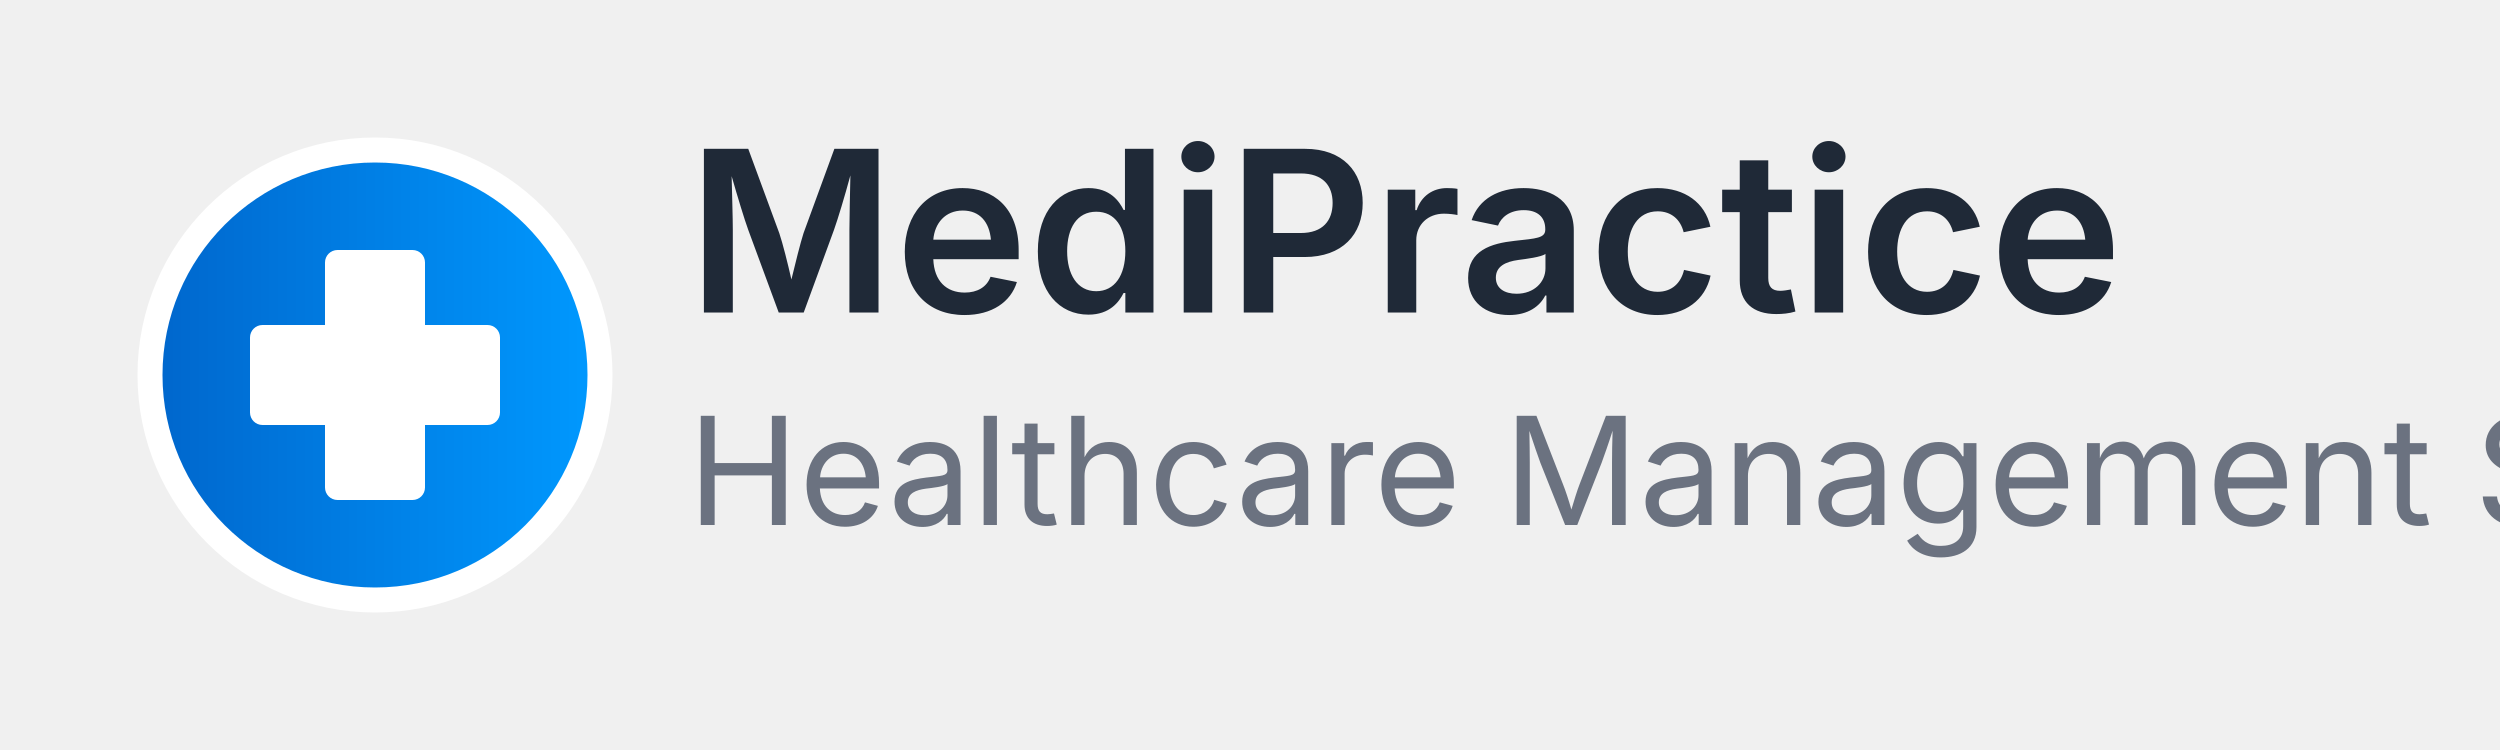
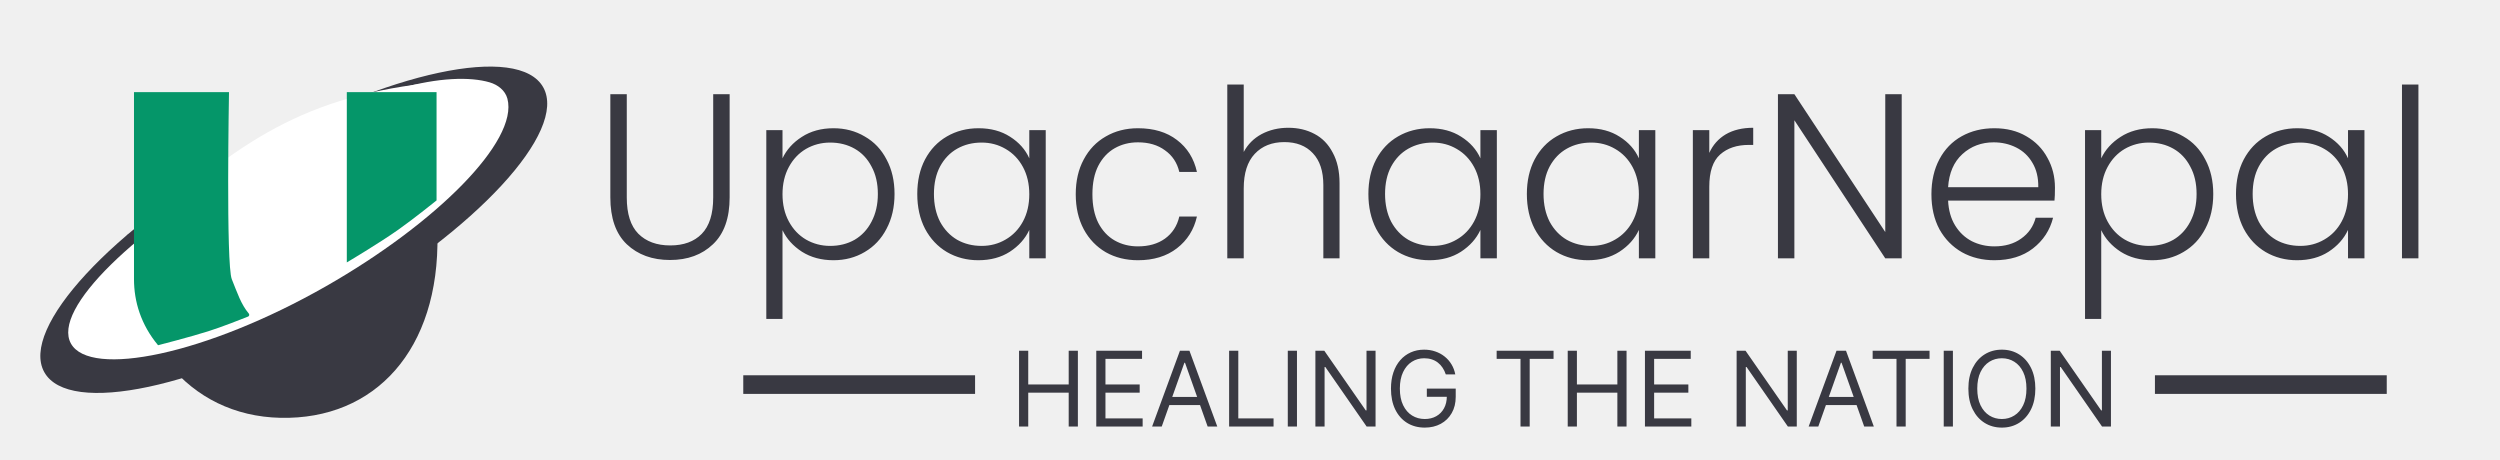
- <svg xmlns="http://www.w3.org/2000/svg" width="200" height="60" viewBox="0 0 200 60">
-   <defs>
-     <linearGradient id="gradient" x1="0%" y1="0%" x2="100%" y2="0%">
-       <stop offset="0%" style="stop-color:#0066CC;stop-opacity:1" />
-       <stop offset="100%" style="stop-color:#0099FF;stop-opacity:1" />
-     </linearGradient>
-   </defs>
-   <g transform="translate(10, 10)">
-     <circle cx="20" cy="20" r="18" fill="url(#gradient)" stroke="#ffffff" stroke-width="2" />
-     <rect x="16" y="10" width="8" height="20" fill="white" rx="1" />
-     <rect x="10" y="16" width="20" height="8" fill="white" rx="1" />
-   </g>
-   <text x="55" y="25" font-family="Inter, Arial, sans-serif" font-size="18" font-weight="600" fill="#1f2937">
-     MediPractice
-   </text>
-   <text x="55" y="42" font-family="Inter, Arial, sans-serif" font-size="12" font-weight="400" fill="#6b7280">
-     Healthcare Management System
-   </text>
+ <svg xmlns="http://www.w3.org/2000/svg" width="32769" height="6023" viewBox="0 0 32769 6023" fill="none">
+   <path d="M5733.71 3075.79C5761.96 4588.17 4913.56 5503.23 3676.74 5476.62C2462.42 5450.49 1671.43 4444.96 1671.43 3075.79H2914.01C2827.05 3755.55 3149.6 4232.02 3839.52 4232.02C4292.96 4232.02 4534.18 3964.01 4522.78 3075.79H5733.71Z" fill="#393942" />
+   <ellipse cx="8638.64" cy="2742.05" rx="8638.64" ry="2742.05" transform="matrix(-0.378578 0.216003 -0.211641 -0.381033 7701.45 2190.56)" fill="#393942" />
+   <path d="M1762.5 3345.03L1757.73 3074.99C3030.85 1951.58 3861.02 1292.93 5593.66 1090.67C5593.66 1090.67 5194.37 1225.41 5281.25 1226.27C5368.13 1227.13 5475.76 1226.23 5475.76 1226.23C3822.99 1954.11 3412.36 2665.98 1938.07 3449.25C1859.04 3491.24 1764.08 3434.52 1762.5 3345.03Z" fill="white" />
+   <path d="M929.9 4503.27C678.922 4051.42 1772.69 2997.39 3350.09 2097.39C4766.25 1108.89 5911.92 932.008 6417.04 1079.07C6524.46 1110.35 6621.98 1184.41 6650.95 1293.47C6798.94 1850.68 5712.26 2930.82 4275.62 3750.51C2698.22 4650.52 1180.88 4955.13 929.9 4503.27Z" fill="white" />
+   <path d="M3001.57 1208.04H1756.32V3659.52C1756.32 3950.07 1845.24 4252.73 2071.65 4525.12C2071.65 4525.12 2481.67 4420.34 2727.08 4342.89C2906.91 4286.14 3161.96 4185.46 3251.71 4149.53C3267.52 4143.2 3271.95 4122.95 3261 4109.9C3158.28 3987.56 3110.44 3837.68 3038.25 3659.52C2960.77 3468.32 3001.57 1208.04 3001.57 1208.04Z" fill="#059669" />
+   <path d="M4545.82 1208.04V3439.64C4545.82 3439.64 4967.86 3189.58 5224.3 3008.32C5424.28 2866.97 5722.26 2627.01 5722.26 2627.01V1208.04H4545.82Z" fill="#059669" />
+   <path d="M8215.54 1234.61V2589.06C8215.54 2802.49 8265.82 2960.5 8366.37 3063.11C8468.98 3165.72 8608.53 3217.03 8785.02 3217.03C8961.51 3217.03 9099 3166.75 9197.51 3066.19C9298.07 2963.58 9348.35 2804.54 9348.35 2589.06V1234.61H9563.83V2585.98C9563.83 2858.92 9490.97 3064.14 9345.27 3201.64C9201.61 3339.13 9013.84 3407.88 8781.94 3407.88C8550.04 3407.88 8361.24 3339.13 8215.54 3201.64C8071.88 3064.14 8000.06 2858.92 8000.06 2585.98V1234.61H8215.54ZM10256.8 2074.98C10310.2 1962.11 10394.3 1868.74 10509.3 1794.86C10626.2 1718.93 10764.8 1680.96 10924.8 1680.96C11076.7 1680.96 11213.2 1716.88 11334.2 1788.7C11457.4 1858.48 11552.8 1959.04 11620.5 2090.38C11690.3 2219.66 11725.2 2370.5 11725.2 2542.88C11725.2 2715.27 11690.3 2867.13 11620.5 2998.47C11552.8 3129.81 11457.4 3231.39 11334.2 3303.22C11213.2 3375.05 11076.7 3410.96 10924.8 3410.96C10766.8 3410.96 10629.3 3374.02 10512.3 3300.14C10395.4 3224.21 10310.2 3129.81 10256.8 3016.94V4180.53H10044.4V1705.59H10256.8V2074.98ZM11506.6 2542.88C11506.6 2403.33 11478.9 2283.28 11423.5 2182.72C11370.2 2080.11 11296.3 2002.13 11201.9 1948.77C11107.5 1895.42 11000.8 1868.74 10881.7 1868.74C10766.8 1868.74 10661.1 1896.44 10564.7 1951.85C10470.3 2007.26 10395.4 2086.27 10340 2188.88C10284.6 2291.49 10256.8 2410.52 10256.8 2545.96C10256.8 2681.41 10284.6 2800.43 10340 2903.04C10395.4 3005.65 10470.3 3084.66 10564.7 3140.07C10661.1 3195.48 10766.8 3223.18 10881.7 3223.18C11000.8 3223.18 11107.5 3196.51 11201.9 3143.15C11296.3 3087.74 11370.2 3008.73 11423.5 2906.12C11478.9 2801.46 11506.6 2680.38 11506.6 2542.88ZM12023.2 2542.88C12023.2 2370.5 12057 2219.66 12124.8 2090.38C12194.5 1959.04 12290 1858.48 12411 1788.7C12534.2 1716.88 12672.7 1680.96 12826.6 1680.96C12986.7 1680.96 13124.2 1717.9 13239.1 1791.78C13356.1 1865.66 13440.2 1960.06 13491.5 2074.98V1705.59H13707V3386.33H13491.5V3013.86C13438.2 3128.78 13353 3224.21 13236 3300.14C13121.1 3374.02 12983.6 3410.96 12823.5 3410.96C12671.7 3410.96 12534.2 3375.05 12411 3303.22C12290 3231.39 12194.5 3129.81 12124.8 2998.47C12057 2867.13 12023.2 2715.27 12023.2 2542.88ZM13491.5 2545.96C13491.5 2410.52 13463.8 2291.49 13408.4 2188.88C13353 2086.27 13277.1 2007.26 13180.6 1951.85C13086.2 1896.44 12981.6 1868.74 12866.6 1868.74C12747.6 1868.74 12640.9 1895.42 12546.5 1948.77C12452.1 2002.13 12377.2 2080.11 12321.8 2182.72C12268.4 2283.28 12241.7 2403.33 12241.7 2542.88C12241.7 2680.38 12268.4 2801.46 12321.8 2906.12C12377.2 3008.73 12452.1 3087.74 12546.5 3143.15C12640.9 3196.51 12747.6 3223.18 12866.6 3223.18C12981.6 3223.18 13086.2 3195.48 13180.6 3140.07C13277.1 3084.66 13353 3005.65 13408.4 2903.04C13463.8 2800.43 13491.5 2681.41 13491.5 2545.96ZM14100.4 2545.96C14100.4 2371.53 14135.3 2219.66 14205.1 2090.38C14274.9 1959.04 14371.3 1858.48 14494.4 1788.7C14617.6 1716.88 14758.2 1680.96 14916.2 1680.96C15123.4 1680.96 15293.8 1732.27 15427.2 1834.88C15562.6 1937.49 15649.8 2077.04 15688.8 2253.52H15457.9C15429.2 2132.45 15366.6 2038.04 15270.2 1970.32C15175.8 1900.55 15057.8 1865.66 14916.2 1865.66C14803.3 1865.66 14701.7 1891.31 14611.4 1942.62C14521.1 1993.92 14449.3 2070.88 14395.9 2173.49C14344.6 2274.05 14319 2398.2 14319 2545.96C14319 2693.72 14344.6 2818.9 14395.9 2921.51C14449.3 3024.12 14521.1 3101.08 14611.4 3152.38C14701.7 3203.69 14803.3 3229.34 14916.2 3229.34C15057.8 3229.34 15175.8 3195.48 15270.2 3127.76C15366.6 3057.98 15429.2 2961.53 15457.9 2838.4H15688.8C15649.8 3010.78 15562.6 3149.31 15427.2 3253.97C15291.7 3358.63 15121.4 3410.96 14916.2 3410.96C14758.2 3410.96 14617.6 3376.07 14494.4 3306.3C14371.3 3234.47 14274.9 3133.91 14205.1 3004.63C14135.3 2873.29 14100.4 2720.4 14100.4 2545.96ZM16887.1 1674.81C17014.4 1674.81 17128.3 1701.49 17228.8 1754.84C17331.4 1808.2 17411.5 1890.29 17468.9 2001.11C17528.4 2109.87 17558.2 2243.26 17558.2 2401.28V3386.33H17345.8V2425.91C17345.8 2243.26 17299.6 2103.71 17207.3 2007.26C17117 1910.81 16992.8 1862.58 16834.8 1862.58C16672.7 1862.58 16543.4 1913.89 16446.9 2016.5C16350.5 2119.11 16302.3 2269.94 16302.3 2469V3386.33H16086.8V1108.4H16302.3V1991.87C16355.6 1891.31 16433.6 1813.33 16536.2 1757.92C16640.9 1702.51 16757.9 1674.81 16887.1 1674.81ZM17936.3 2542.88C17936.3 2370.5 17970.1 2219.66 18037.8 2090.38C18107.6 1959.04 18203 1858.48 18324.1 1788.7C18447.3 1716.88 18585.8 1680.96 18739.7 1680.96C18899.8 1680.96 19037.3 1717.9 19152.2 1791.78C19269.2 1865.66 19353.3 1960.06 19404.6 2074.98V1705.59H19620.1V3386.33H19404.6V3013.86C19351.2 3128.78 19266.1 3224.21 19149.1 3300.14C19034.2 3374.02 18896.7 3410.96 18736.6 3410.96C18584.7 3410.96 18447.3 3375.05 18324.1 3303.22C18203 3231.39 18107.6 3129.81 18037.8 2998.47C17970.1 2867.13 17936.3 2715.27 17936.3 2542.88ZM19404.6 2545.96C19404.6 2410.52 19376.9 2291.49 19321.5 2188.88C19266.1 2086.27 19190.1 2007.26 19093.7 1951.85C18999.3 1896.44 18894.6 1868.74 18779.7 1868.74C18660.7 1868.74 18554 1895.42 18459.6 1948.77C18365.2 2002.13 18290.3 2080.11 18234.9 2182.72C18181.5 2283.28 18154.8 2403.33 18154.8 2542.88C18154.8 2680.38 18181.5 2801.46 18234.9 2906.12C18290.3 3008.73 18365.2 3087.74 18459.6 3143.15C18554 3196.51 18660.7 3223.18 18779.7 3223.18C18894.6 3223.18 18999.3 3195.48 19093.7 3140.07C19190.1 3084.66 19266.1 3005.65 19321.5 2903.04C19376.9 2800.43 19404.6 2681.41 19404.6 2545.96ZM20013.5 2542.88C20013.5 2370.5 20047.4 2219.66 20115.1 2090.38C20184.9 1959.04 20280.3 1858.48 20401.4 1788.7C20524.5 1716.88 20663 1680.96 20816.9 1680.96C20977 1680.96 21114.5 1717.9 21229.4 1791.78C21346.4 1865.66 21430.5 1960.06 21481.8 2074.98V1705.59H21697.3V3386.33H21481.8V3013.86C21428.5 3128.78 21343.3 3224.21 21226.3 3300.14C21111.4 3374.02 20973.9 3410.96 20813.9 3410.96C20662 3410.96 20524.5 3375.05 20401.4 3303.22C20280.3 3231.39 20184.9 3129.81 20115.1 2998.47C20047.4 2867.13 20013.5 2715.27 20013.5 2542.88ZM21481.8 2545.96C21481.8 2410.52 21454.1 2291.49 21398.7 2188.88C21343.3 2086.27 21267.4 2007.26 21170.9 1951.85C21076.5 1896.44 20971.9 1868.74 20856.9 1868.74C20737.9 1868.74 20631.2 1895.42 20536.8 1948.77C20442.4 2002.13 20367.5 2080.11 20312.1 2182.72C20258.7 2283.28 20232.1 2403.33 20232.1 2542.88C20232.1 2680.38 20258.7 2801.46 20312.1 2906.12C20367.5 3008.73 20442.4 3087.74 20536.8 3143.15C20631.2 3196.51 20737.9 3223.18 20856.9 3223.18C20971.9 3223.18 21076.5 3195.48 21170.9 3140.07C21267.4 3084.66 21343.3 3005.65 21398.7 2903.04C21454.1 2800.43 21481.8 2681.41 21481.8 2545.96ZM22404.7 2004.18C22451.9 1899.52 22523.8 1818.46 22620.2 1761C22718.7 1703.54 22838.8 1674.81 22980.4 1674.81V1899.52H22921.9C22765.9 1899.52 22640.7 1941.59 22546.3 2025.73C22451.9 2109.87 22404.7 2250.45 22404.7 2447.46V3386.33H22189.2V1705.59H22404.7V2004.18ZM24926.8 3386.33H24711.3L23520 1576.3V3386.33H23304.5V1234.61H23520L24711.3 3041.57V1234.61H24926.8V3386.33ZM26935.5 2459.77C26935.5 2533.65 26933.5 2590.08 26929.3 2629.08H25534.9C25541 2756.31 25571.8 2865.08 25627.2 2955.37C25682.6 3045.67 25755.5 3114.42 25845.8 3161.62C25936.1 3206.77 26034.6 3229.34 26141.3 3229.34C26280.9 3229.34 26397.8 3195.48 26492.2 3127.76C26588.7 3060.04 26652.3 2968.71 26683.1 2853.79H26910.9C26869.8 3017.97 26781.6 3152.38 26646.1 3257.05C26512.8 3359.66 26344.5 3410.96 26141.3 3410.96C25983.3 3410.96 25841.7 3376.07 25716.5 3306.3C25591.3 3234.47 25492.8 3133.91 25421 3004.63C25351.2 2873.29 25316.3 2720.4 25316.3 2545.96C25316.3 2371.53 25351.2 2218.64 25421 2087.3C25490.8 1955.96 25588.2 1855.4 25713.4 1785.63C25838.6 1715.85 25981.2 1680.96 26141.3 1680.96C26301.4 1680.96 26440.9 1715.85 26560 1785.63C26681 1855.4 26773.4 1949.8 26837 2068.83C26902.7 2185.8 26935.5 2316.12 26935.5 2459.77ZM26716.9 2453.61C26719 2328.43 26693.3 2221.72 26640 2133.47C26588.7 2045.23 26517.9 1978.53 26427.6 1933.38C26337.3 1888.23 26238.8 1865.66 26132.1 1865.66C25972 1865.66 25835.5 1916.97 25722.7 2019.58C25609.8 2122.18 25547.2 2266.86 25534.9 2453.61H26716.9ZM27542.1 2074.98C27595.5 1962.11 27679.6 1868.74 27794.6 1794.86C27911.5 1718.93 28050.1 1680.96 28210.1 1680.96C28362 1680.96 28498.5 1716.88 28619.5 1788.7C28742.7 1858.48 28838.1 1959.04 28905.8 2090.38C28975.6 2219.66 29010.5 2370.5 29010.5 2542.88C29010.5 2715.27 28975.6 2867.13 28905.8 2998.47C28838.1 3129.81 28742.7 3231.39 28619.5 3303.22C28498.5 3375.05 28362 3410.96 28210.1 3410.96C28052.1 3410.96 27914.6 3374.02 27797.6 3300.14C27680.7 3224.21 27595.5 3129.81 27542.1 3016.94V4180.53H27329.7V1705.59H27542.1V2074.98ZM28791.9 2542.88C28791.9 2403.33 28764.2 2283.28 28708.8 2182.72C28655.5 2080.11 28581.6 2002.13 28487.2 1948.77C28392.8 1895.42 28286.1 1868.74 28167 1868.74C28052.1 1868.74 27946.4 1896.44 27850 1951.85C27755.6 2007.26 27680.7 2086.27 27625.3 2188.88C27569.8 2291.49 27542.1 2410.52 27542.1 2545.96C27542.1 2681.41 27569.8 2800.43 27625.3 2903.04C27680.7 3005.65 27755.6 3084.66 27850 3140.07C27946.4 3195.48 28052.1 3223.18 28167 3223.18C28286.1 3223.18 28392.8 3196.51 28487.2 3143.15C28581.6 3087.74 28655.5 3008.73 28708.8 2906.12C28764.2 2801.46 28791.9 2680.38 28791.9 2542.88ZM29308.5 2542.88C29308.5 2370.5 29342.3 2219.66 29410.1 2090.38C29479.8 1959.04 29575.3 1858.48 29696.3 1788.7C29819.5 1716.88 29958 1680.96 30111.9 1680.96C30272 1680.96 30409.5 1717.9 30524.4 1791.78C30641.4 1865.66 30725.5 1960.06 30776.8 2074.98V1705.59H30992.3V3386.33H30776.8V3013.86C30723.5 3128.78 30638.3 3224.21 30521.3 3300.14C30406.4 3374.02 30268.9 3410.96 30108.8 3410.96C29957 3410.96 29819.5 3375.05 29696.3 3303.22C29575.3 3231.39 29479.8 3129.81 29410.1 2998.47C29342.3 2867.13 29308.5 2715.27 29308.5 2542.88ZM30776.8 2545.96C30776.8 2410.52 30749.1 2291.49 30693.7 2188.88C30638.3 2086.27 30562.4 2007.26 30465.9 1951.85C30371.5 1896.44 30266.9 1868.74 30151.9 1868.74C30032.9 1868.74 29926.2 1895.42 29831.8 1948.77C29737.4 2002.13 29662.5 2080.11 29607.1 2182.72C29553.7 2283.28 29527 2403.33 29527 2542.88C29527 2680.38 29553.7 2801.46 29607.1 2906.12C29662.5 3008.73 29737.4 3087.74 29831.8 3143.15C29926.2 3196.51 30032.9 3223.18 30151.9 3223.18C30266.9 3223.18 30371.5 3195.48 30465.9 3140.07C30562.4 3084.66 30638.3 3005.65 30693.7 2903.04C30749.1 2800.43 30776.8 2681.41 30776.8 2545.96ZM31699.7 1108.4V3386.33H31484.2V1108.4H31699.7Z" fill="#393942" />
+   <line x1="9742.46" y1="5040.99" x2="12780.9" y2="5040.99" stroke="#393942" stroke-width="243.991" />
+   <path d="M13357.3 5591.27V4596.86H13477.8V5039.68H14008V4596.86H14128.4V5591.27H14008V5146.5H13477.8V5591.27H13357.3ZM14369.5 5591.27V4596.86H14969.6V4703.68H14489.9V5039.68H14938.5V5146.5H14489.9V5484.45H14977.4V5591.27H14369.5ZM15227.4 5591.27H15101.2L15466.3 4596.86H15590.6L15955.8 5591.27H15829.5L15532.4 4754.18H15524.6L15227.4 5591.27ZM15274.1 5202.83H15782.9V5309.65H15274.1V5202.83ZM16110.7 5591.27V4596.86H16231.1V5484.45H16693.3V5591.27H16110.7ZM17000.2 4596.86V5591.27H16879.8V4596.86H17000.2ZM18030.2 4596.86V5591.27H17913.6L17371.8 4810.5H17362.1V5591.27H17241.6V4596.86H17358.2L17902 5379.57H17911.7V4596.86H18030.2ZM18950.9 4907.61C18940.2 4874.92 18926.2 4845.62 18908.7 4819.73C18891.5 4793.51 18871 4771.17 18847 4752.72C18823.4 4734.27 18796.5 4720.19 18766.4 4710.48C18736.3 4700.76 18703.3 4695.91 18667.4 4695.91C18608.4 4695.91 18554.9 4711.12 18506.6 4741.55C18458.4 4771.98 18420 4816.81 18391.6 4876.05C18363.1 4935.29 18348.8 5007.96 18348.8 5094.06C18348.8 5180.17 18363.2 5252.84 18392 5312.08C18420.9 5371.31 18459.9 5416.15 18509.1 5446.58C18558.3 5477 18613.6 5492.22 18675.1 5492.22C18732.1 5492.22 18782.3 5480.08 18825.6 5455.8C18869.3 5431.2 18903.3 5396.56 18927.6 5351.89C18952.2 5306.9 18964.5 5253.97 18964.5 5193.12L19001.4 5200.88H18702.3V5094.06H19081V5200.88C19081 5282.78 19063.6 5354 19028.6 5414.53C18994 5475.06 18946.1 5522 18884.9 5555.34C18824 5588.36 18754.1 5604.87 18675.1 5604.87C18587.1 5604.87 18509.7 5584.15 18443 5542.71C18376.7 5501.28 18324.9 5442.37 18287.6 5365.97C18250.7 5289.58 18232.3 5198.94 18232.3 5094.06C18232.3 5015.4 18242.8 4944.67 18263.9 4881.88C18285.2 4818.75 18315.3 4765.02 18354.2 4720.67C18393 4676.32 18439 4642.34 18492.1 4618.71C18545.2 4595.08 18603.6 4583.26 18667.4 4583.26C18719.8 4583.26 18768.7 4591.19 18814 4607.05C18859.6 4622.59 18900.3 4644.76 18935.9 4673.57C18971.8 4702.06 19001.7 4736.21 19025.7 4776.03C19049.6 4815.52 19066.2 4859.38 19075.2 4907.61H18950.9ZM19617.5 4703.68V4596.86H20363.3V4703.68H20050.6V5591.27H19930.2V4703.68H19617.5ZM20549.1 5591.27V4596.86H20669.5V5039.68H21199.8V4596.86H21320.2V5591.27H21199.8V5146.5H20669.5V5591.27H20549.1ZM21561.3 5591.27V4596.86H22161.4V4703.68H21681.7V5039.68H22130.3V5146.5H21681.7V5484.45H22169.2V5591.27H21561.3ZM23551.5 4596.86V5591.27H23435L22893.1 4810.5H22883.4V5591.27H22763V4596.86H22879.5L23423.3 5379.57H23433.1V4596.86H23551.5ZM23833.3 5591.27H23707L24072.2 4596.86H24196.5L24561.6 5591.27H24435.4L24138.2 4754.18H24130.4L23833.3 5591.27ZM23879.9 5202.83H24388.8V5309.65H23879.9V5202.83ZM24546 4703.68V4596.86H25291.8V4703.68H24979.1V5591.27H24858.6V4703.68H24546ZM25598 4596.86V5591.27H25477.6V4596.86H25598ZM26678.5 5094.06C26678.5 5198.94 26659.6 5289.58 26621.7 5365.97C26583.8 5442.37 26531.9 5501.28 26465.8 5542.71C26399.8 5584.15 26324.4 5604.87 26239.6 5604.87C26154.8 5604.87 26079.3 5584.15 26013.3 5542.71C25947.3 5501.28 25895.3 5442.37 25857.4 5365.97C25819.6 5289.58 25800.6 5198.94 25800.6 5094.06C25800.6 4989.18 25819.6 4898.55 25857.4 4822.15C25895.3 4745.76 25947.3 4686.85 26013.3 4645.41C26079.3 4603.98 26154.8 4583.26 26239.6 4583.26C26324.4 4583.26 26399.8 4603.98 26465.8 4645.41C26531.9 4686.85 26583.8 4745.76 26621.7 4822.15C26659.6 4898.55 26678.5 4989.18 26678.5 5094.06ZM26562 5094.06C26562 5007.96 26547.6 4935.29 26518.8 4876.05C26490.3 4816.81 26451.6 4771.98 26402.7 4741.55C26354.2 4711.12 26299.8 4695.91 26239.6 4695.91C26179.4 4695.91 26124.8 4711.12 26075.9 4741.55C26027.4 4771.98 25988.7 4816.81 25959.9 4876.05C25931.4 4935.29 25917.2 5007.96 25917.2 5094.06C25917.2 5180.17 25931.4 5252.84 25959.9 5312.08C25988.7 5371.31 26027.4 5416.15 26075.9 5446.58C26124.8 5477 26179.4 5492.22 26239.6 5492.22C26299.8 5492.22 26354.2 5477 26402.7 5446.58C26451.6 5416.15 26490.3 5371.31 26518.8 5312.08C26547.6 5252.84 26562 5180.17 26562 5094.06ZM27669.5 4596.86V5591.27H27553L27011.1 4810.5H27001.4V5591.27H26881V4596.86H26997.5L27541.3 5379.57H27551V4596.86H27669.5Z" fill="#393942" />
+   <line x1="28246" y1="5040.99" x2="31284.5" y2="5040.99" stroke="#393942" stroke-width="243.991" />
</svg>
